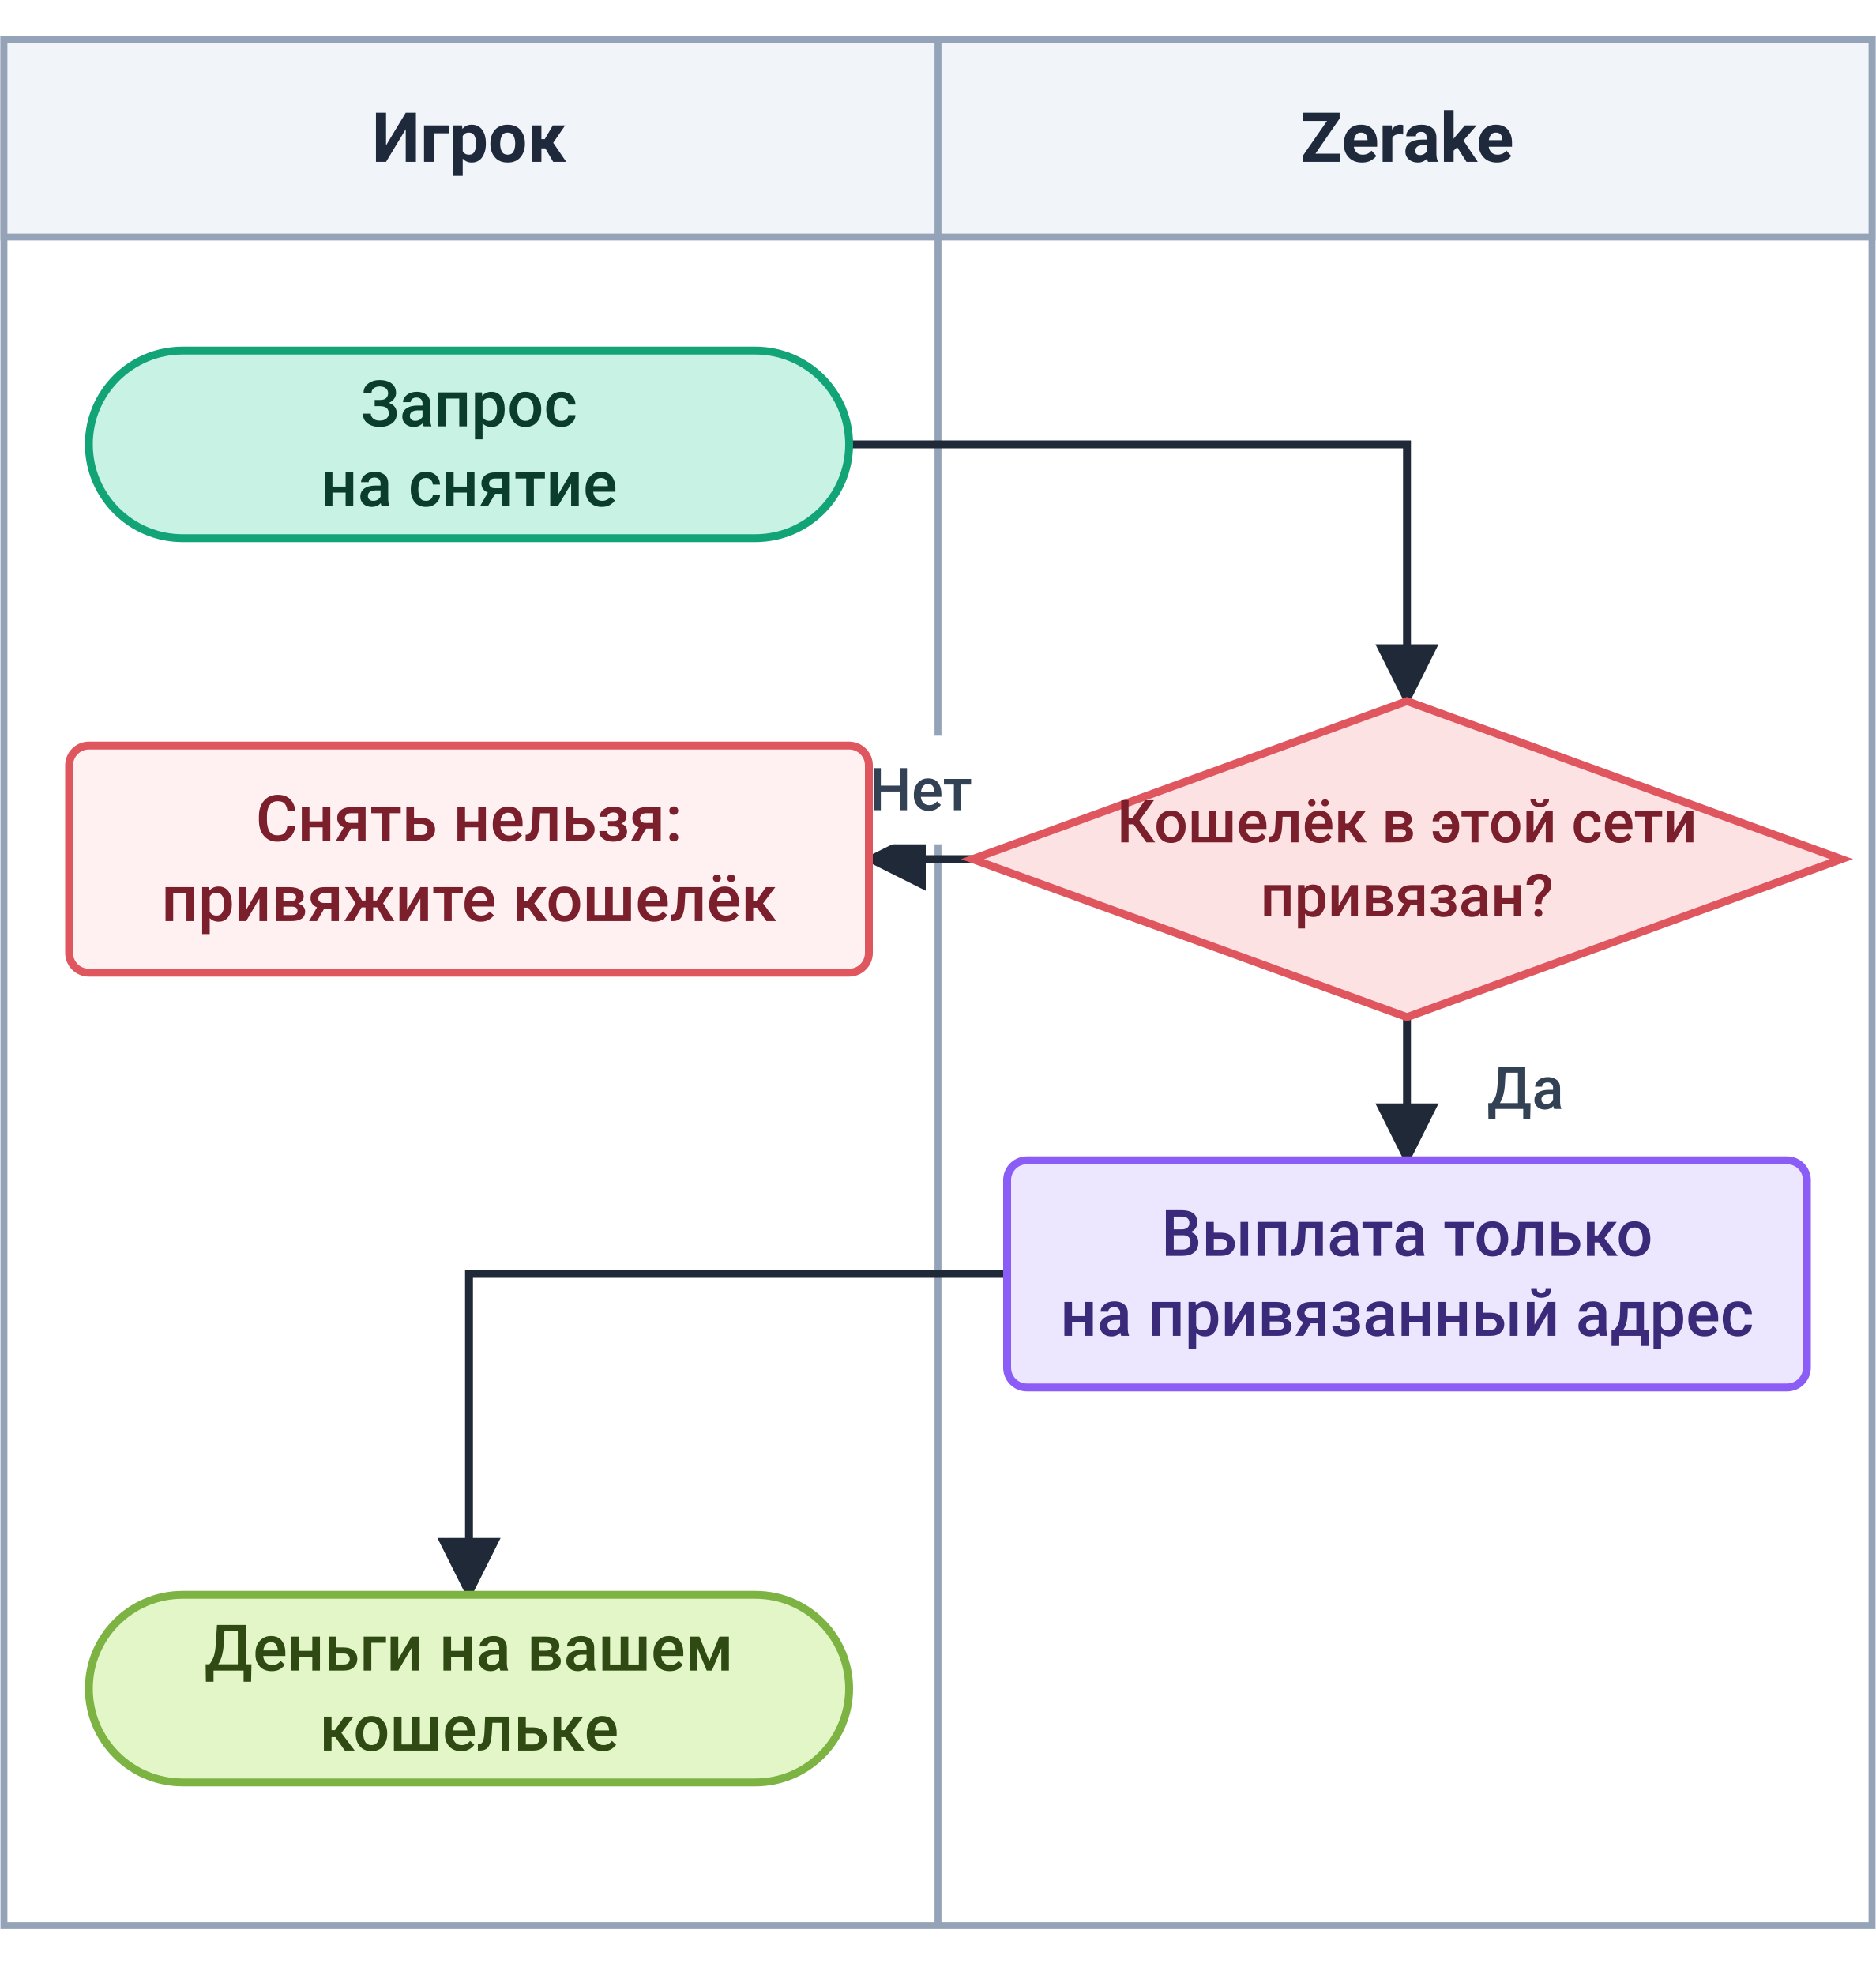
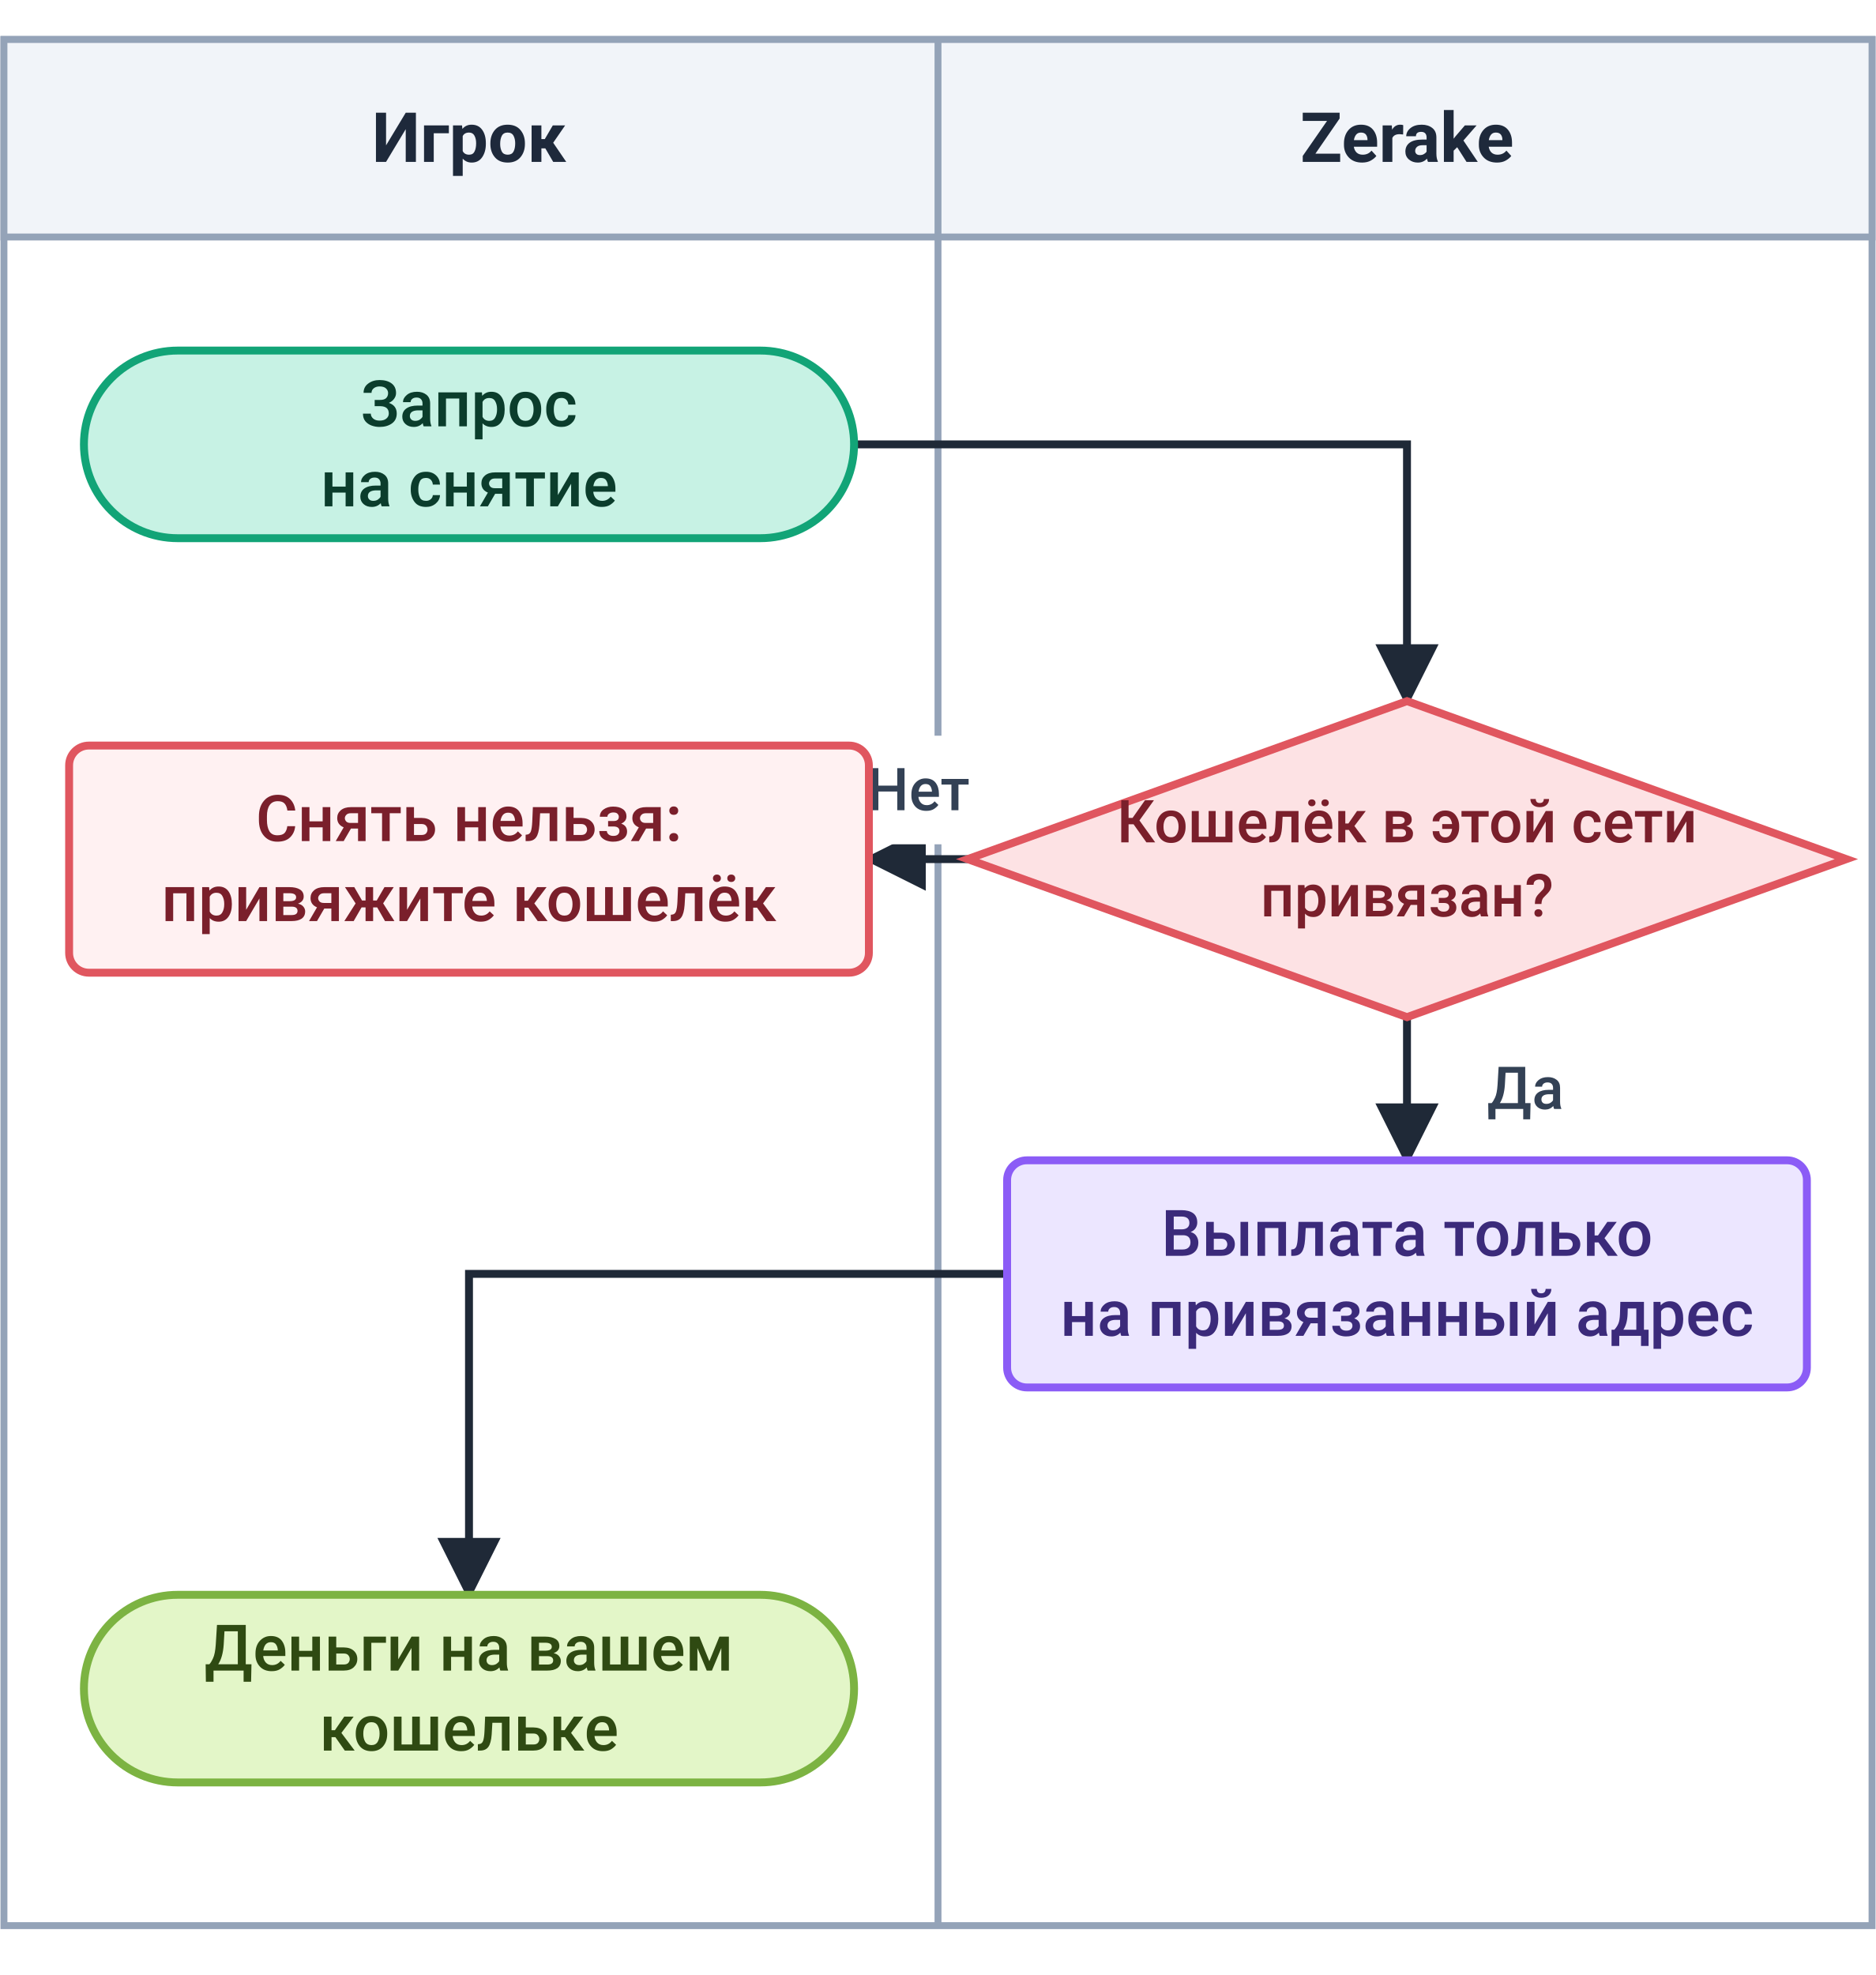
<svg xmlns="http://www.w3.org/2000/svg" viewBox="0 0 380 400" width="380" height="400" font-family="Segoe UI, -apple-system, Roboto, Helvetica, Arial, sans-serif">
  <defs>
    <marker id="arr" viewBox="0 0 10 10" refX="9" refY="5" markerWidth="8" markerHeight="8" orient="auto-start-reverse">
      <path d="M0,0 L10,5 L0,10 z" fill="#1f2937" />
    </marker>
  </defs>
  <rect width="380" height="400" fill="#ffffff" />
  <rect x="0.8" y="8" width="378.4" height="382" fill="#ffffff" stroke="#94a3b8" stroke-width="1.4" />
  <rect x="0.8" y="8" width="378.4" height="40" fill="#f1f4f9" stroke="#94a3b8" stroke-width="1.4" />
  <text x="95.0" y="28.0" text-anchor="middle" dominant-baseline="central" font-size="14" font-weight="600" fill="#1e293b">Игрок</text>
  <line x1="190" y1="8" x2="190" y2="390" stroke="#94a3b8" stroke-width="1.4" />
  <text x="285.0" y="28.0" text-anchor="middle" dominant-baseline="central" font-size="14" font-weight="600" fill="#1e293b">Zerake</text>
-   <path d="M172.0,90.0 L285.0,90.0 L285.0,142.0" fill="none" stroke="#1f2937" stroke-width="1.6" marker-end="url(#arr)" />
-   <path d="M197.0,174.0 L176.0,174.0" fill="none" stroke="#1f2937" stroke-width="1.6" marker-end="url(#arr)" />
-   <rect x="166.0" y="149.0" width="41" height="22" rx="4" fill="#ffffff" />
-   <text x="186.5" y="160.0" text-anchor="middle" dominant-baseline="central" font-size="12" font-weight="500" fill="#334155">Нет</text>
+   <path d="M173.0,90.0 L285.0,90.0 L285.0,142.0" fill="none" stroke="#1f2937" stroke-width="1.6" marker-end="url(#arr)" />
+   <path d="M196.0,174.0 L176.0,174.0" fill="none" stroke="#1f2937" stroke-width="1.6" marker-end="url(#arr)" />
+   <rect x="165.5" y="149.0" width="41" height="22" rx="4" fill="#ffffff" />
+   <text x="186.0" y="160.0" text-anchor="middle" dominant-baseline="central" font-size="12" font-weight="500" fill="#334155">Нет</text>
  <path d="M285.0,206.0 L285.0,235.0" fill="none" stroke="#1f2937" stroke-width="1.6" marker-end="url(#arr)" />
  <rect x="293.0" y="209.5" width="32" height="22" rx="4" fill="#ffffff" />
  <text x="309.0" y="220.5" text-anchor="middle" dominant-baseline="central" font-size="12" font-weight="500" fill="#334155">Да</text>
  <path d="M204.0,258.0 L95.0,258.0 L95.0,323.0" fill="none" stroke="#1f2937" stroke-width="1.6" marker-end="url(#arr)" />
-   <rect x="18.0" y="71.0" width="154" height="38" rx="19.0" fill="#c7f2e4" stroke="#12a477" stroke-width="1.6" />
+   <rect x="17.0" y="71.0" width="156" height="38" rx="19.0" fill="#c7f2e4" stroke="#12a477" stroke-width="1.6" />
  <text x="95.0" y="81.9" text-anchor="middle" dominant-baseline="central" font-size="13" font-weight="500" fill="#0b3d2c">Запрос</text>
  <text x="95.0" y="98.1" text-anchor="middle" dominant-baseline="central" font-size="13" font-weight="500" fill="#0b3d2c">на снятие</text>
-   <polygon points="285.0,142.0 373.0,174.0 285.0,206.0 197.0,174.0" fill="#fde2e4" stroke="#e0565f" stroke-width="1.6" />
+   <polygon points="285.0,142.0 374.0,174.0 285.0,206.0 196.0,174.0" fill="#fde2e4" stroke="#e0565f" stroke-width="1.6" />
  <text x="285.0" y="166.5" text-anchor="middle" dominant-baseline="central" font-size="12" font-weight="500" fill="#7a1f2b">Кошелёк в этой сети</text>
  <text x="285.0" y="181.5" text-anchor="middle" dominant-baseline="central" font-size="12" font-weight="500" fill="#7a1f2b">привязан?</text>
  <rect x="14.0" y="151.0" width="162" height="46" rx="4" fill="#fff1f2" stroke="#e0565f" stroke-width="1.6" />
  <text x="95.0" y="165.9" text-anchor="middle" dominant-baseline="central" font-size="13" font-weight="500" fill="#7a1f2b">Снять нельзя:</text>
  <text x="95.0" y="182.1" text-anchor="middle" dominant-baseline="central" font-size="13" font-weight="500" fill="#7a1f2b">привяжите кошелёк</text>
  <rect x="204.0" y="235.0" width="162" height="46" rx="4" fill="#ece6ff" stroke="#8b5cf6" stroke-width="1.6" />
  <text x="285.0" y="249.9" text-anchor="middle" dominant-baseline="central" font-size="13" font-weight="500" fill="#3b2a7a">Выплата только</text>
  <text x="285.0" y="266.1" text-anchor="middle" dominant-baseline="central" font-size="13" font-weight="500" fill="#3b2a7a">на привязанный адрес</text>
-   <rect x="18.0" y="323.0" width="154" height="38" rx="19.0" fill="#e3f6c8" stroke="#7cb342" stroke-width="1.6" />
+   <rect x="17.0" y="323.0" width="156" height="38" rx="19.0" fill="#e3f6c8" stroke="#7cb342" stroke-width="1.6" />
  <text x="95.0" y="333.9" text-anchor="middle" dominant-baseline="central" font-size="13" font-weight="500" fill="#2f4a12">Деньги на вашем</text>
  <text x="95.0" y="350.1" text-anchor="middle" dominant-baseline="central" font-size="13" font-weight="500" fill="#2f4a12">кошельке</text>
</svg>
